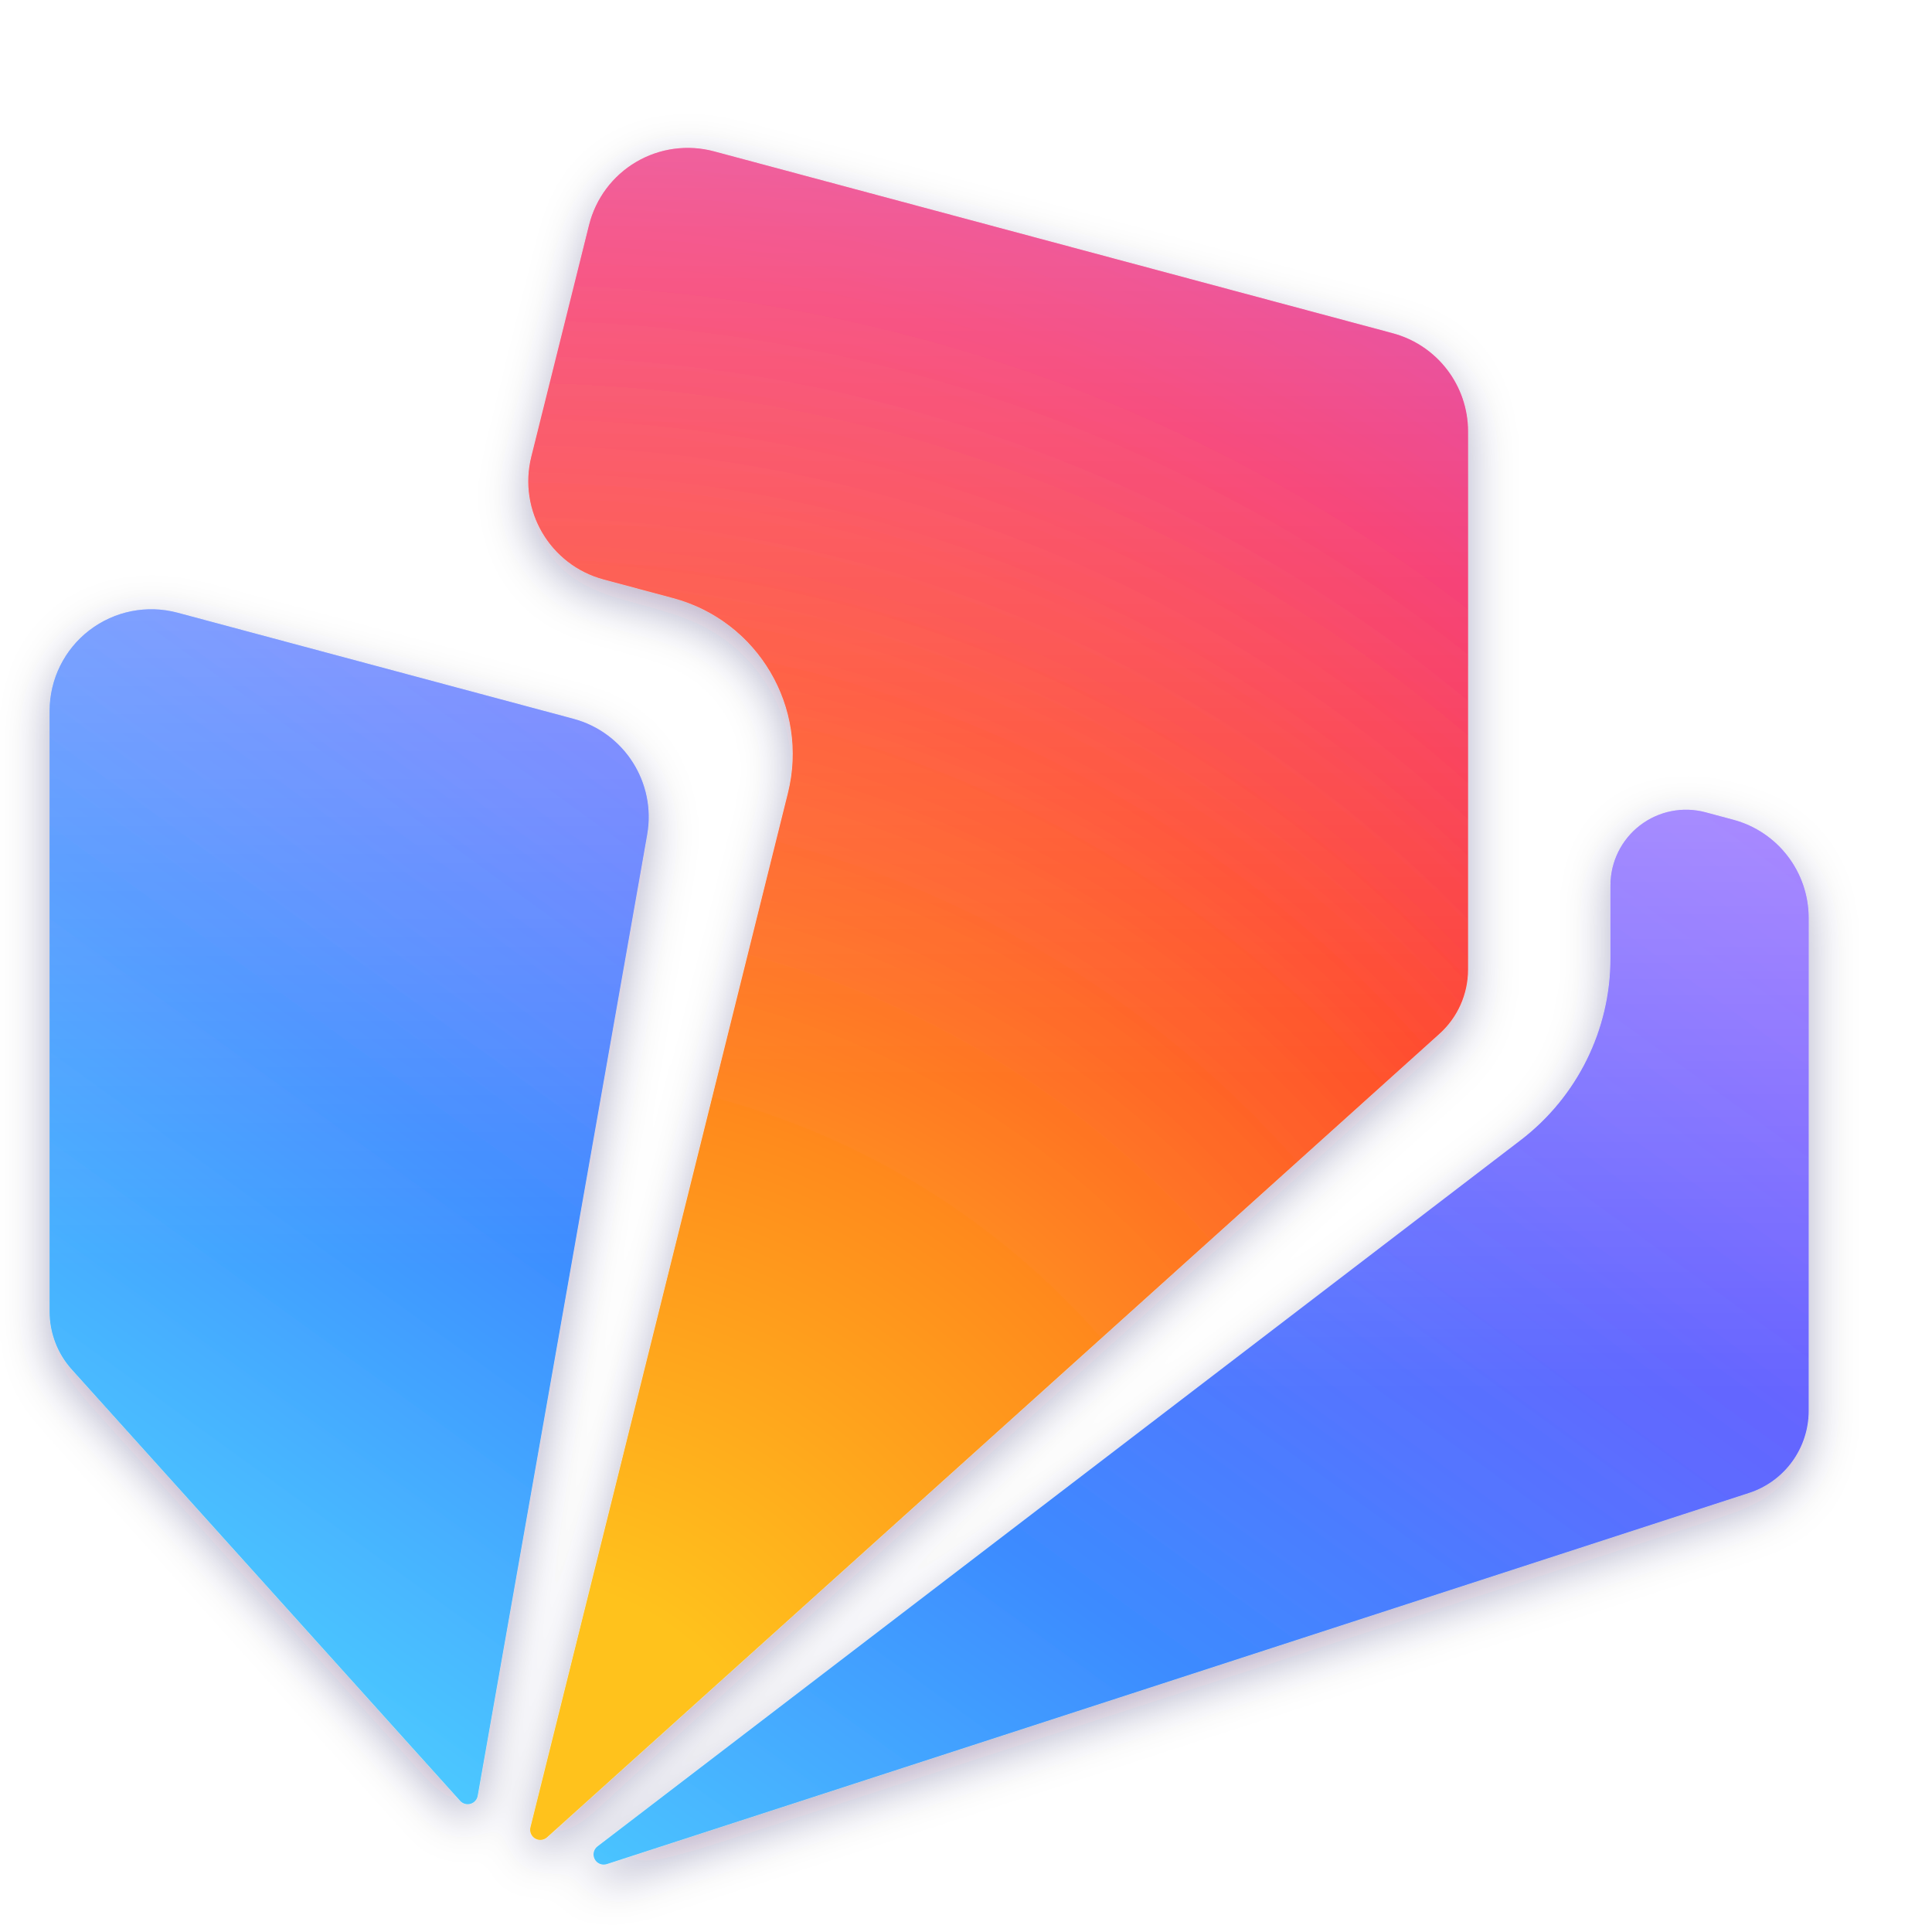
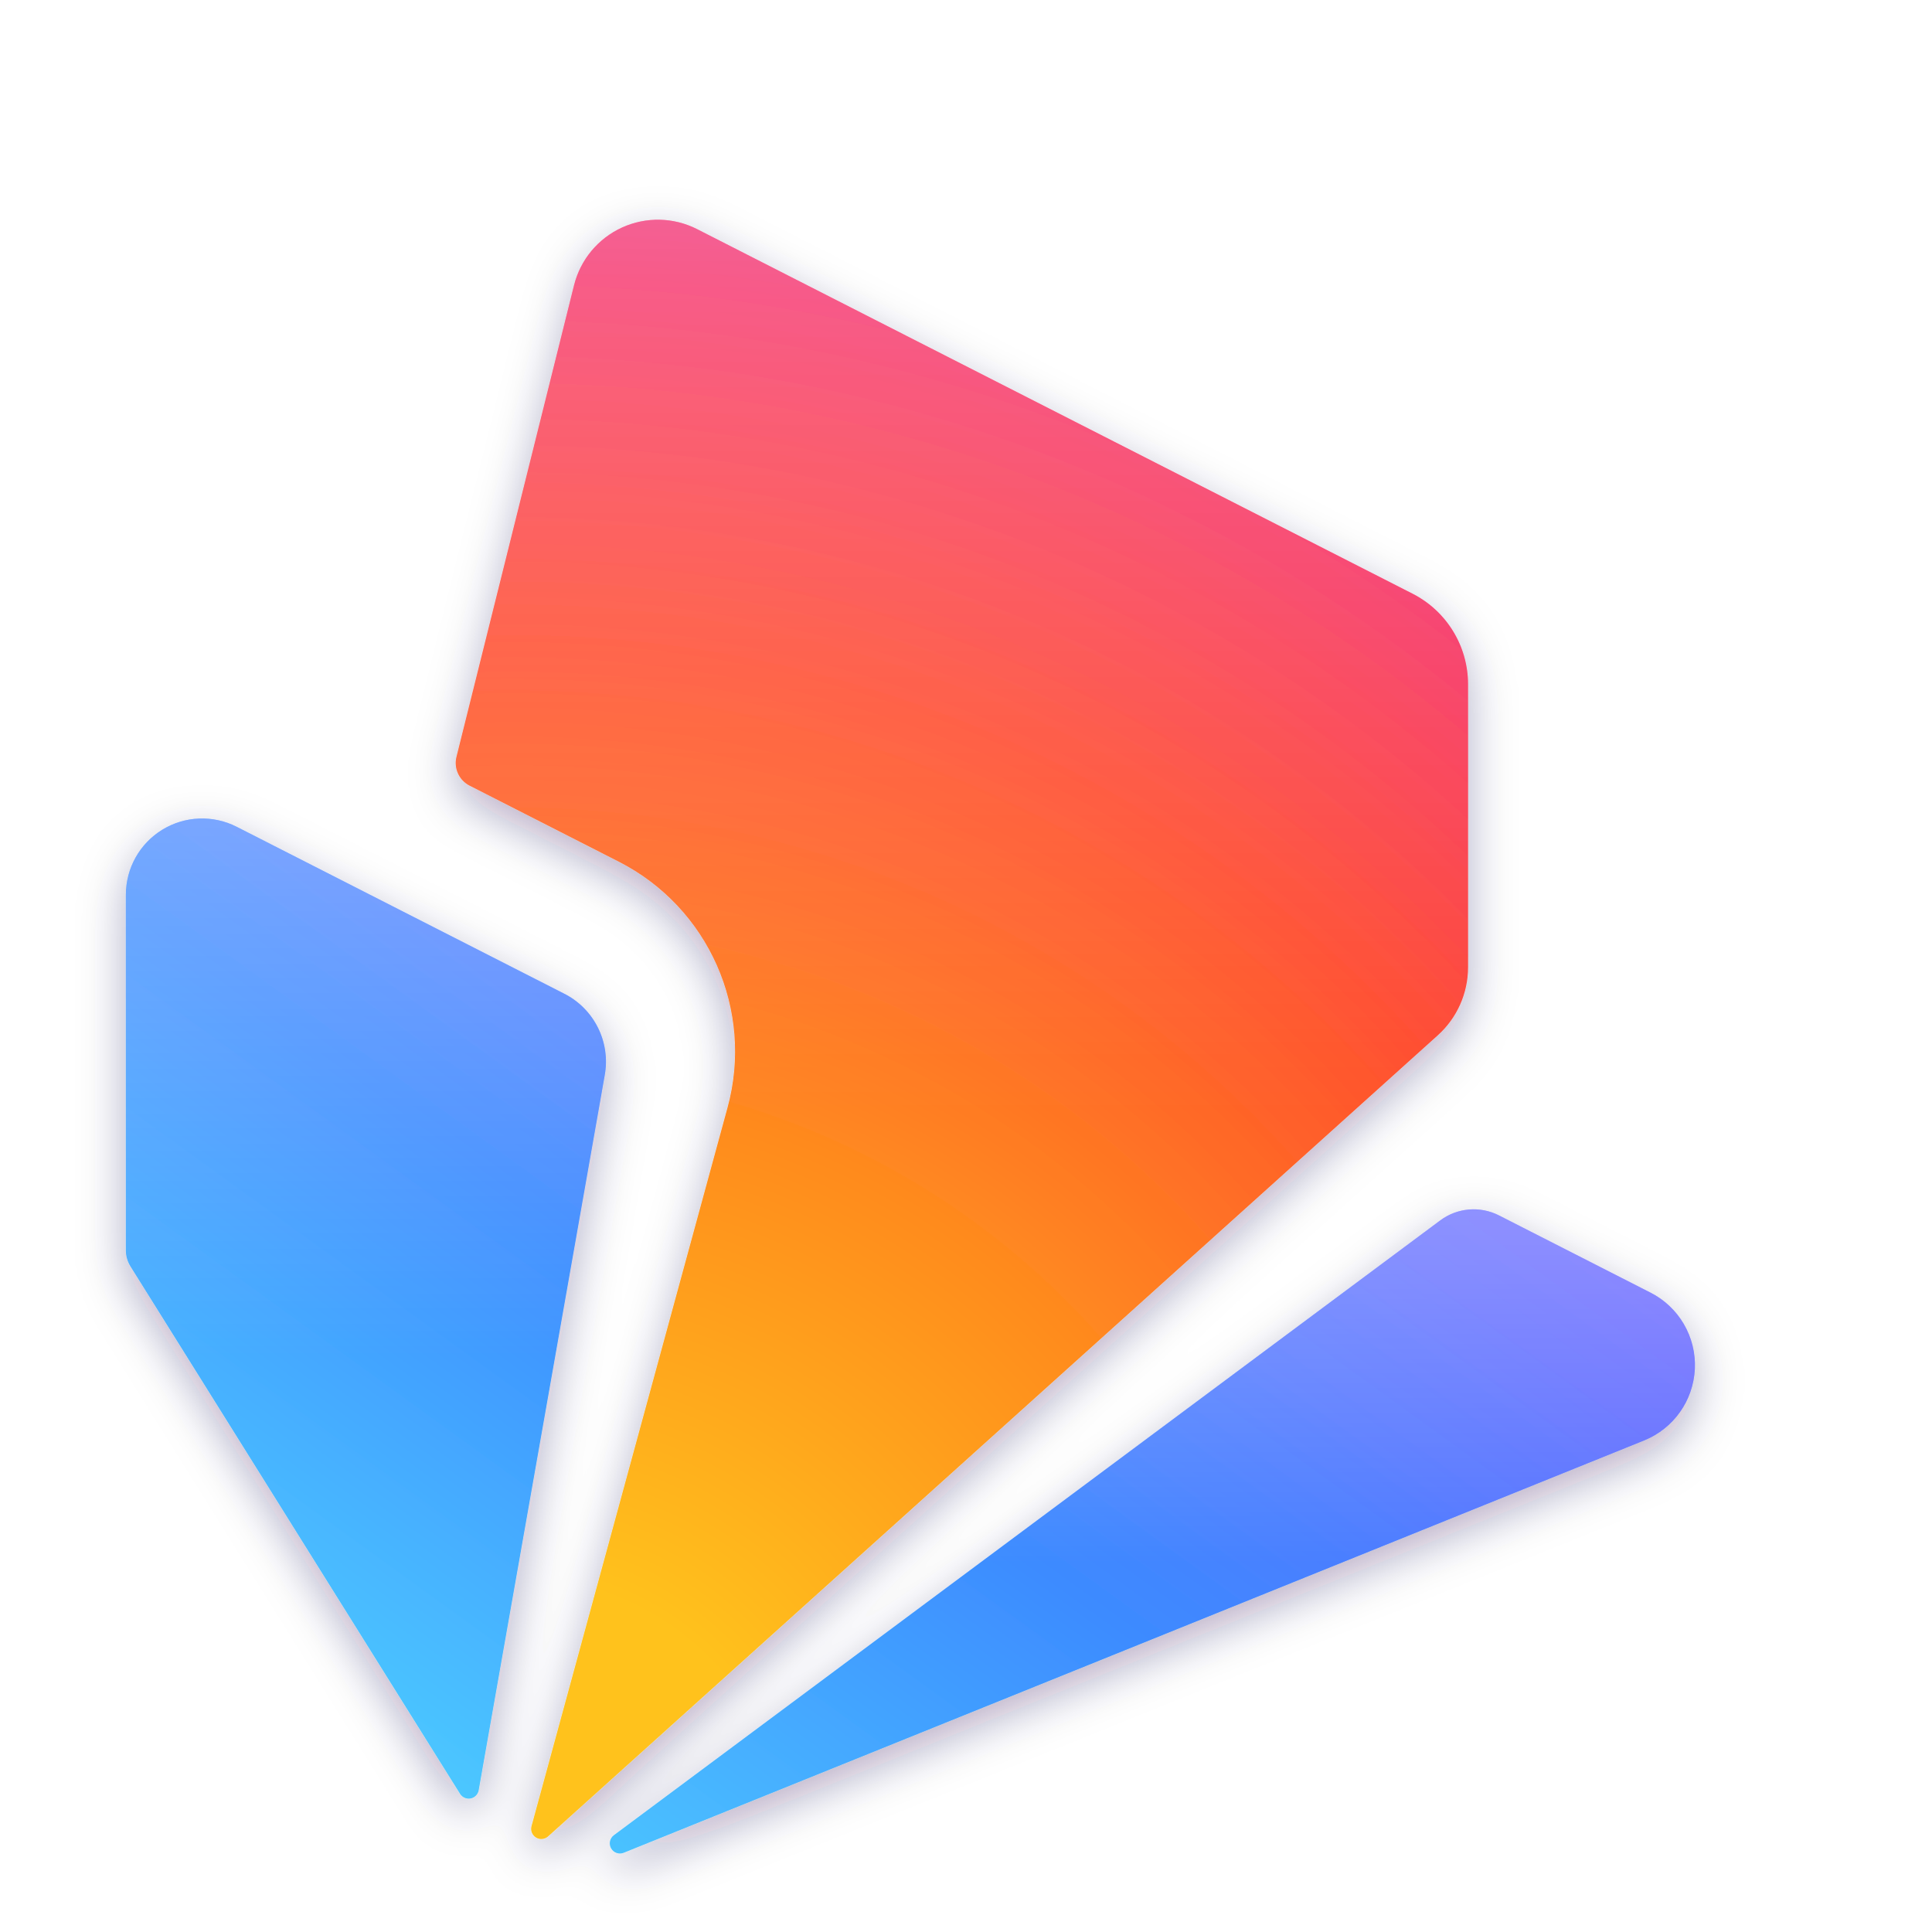
<svg xmlns="http://www.w3.org/2000/svg" viewBox="0 0 760 760" role="img" aria-label="Deckle, recording">
  <defs>
    <linearGradient id="rest" gradientUnits="userSpaceOnUse" x1="201.5" y1="729.5" x2="700.5" y2="40.5">
      <stop offset="0" stop-color="#4CC9FF" />
      <stop offset="0.25" stop-color="#3D8BFF" />
      <stop offset="0.5" stop-color="#6366FF" />
      <stop offset="0.75" stop-color="#8B5CFF" />
      <stop offset="1" stop-color="#A974FF" />
    </linearGradient>
    <radialGradient id="ember" gradientUnits="userSpaceOnUse" cx="201.5" cy="729.5" r="720">
      <stop offset="0.15" stop-color="#FFC21A" />
      <stop offset="0.42" stop-color="#FF8A1F" />
      <stop offset="0.66" stop-color="#FF4D2E" />
      <stop offset="0.86" stop-color="#F5245E" />
      <stop offset="1" stop-color="#E01E8C" />
    </radialGradient>
    <linearGradient id="sheen" x1="0" y1="0" x2="0" y2="1">
      <stop offset="0" stop-color="#fff" stop-opacity="0.28" />
      <stop offset="0.55" stop-color="#fff" stop-opacity="0" />
    </linearGradient>
    <filter id="shadow" x="-20%" y="-20%" width="140%" height="140%">
      <feDropShadow dx="0" dy="6" stdDeviation="9" flood-color="#1A0B4D" flood-opacity="0.32" />
    </filter>
  </defs>
  <g filter="url(#shadow)">
-     <path id="blade-a" d="M231.72 88.51A40 40 0 0 1 280.89 59.54L547.85 131.08A40 40 0 0 1 577.5 169.72L577.5 381.41A34 34 0 0 1 566.25 406.68L215.22 722.75A4 4 0 0 1 208.66 718.81L309.95 311.95A63.5 63.5 0 0 0 264.76 235.27L237.46 227.95A40 40 0 0 1 209 179.64Z" fill="url(#ember)" />
-     <path id="blade-d" d="M19.5 279.66A40 40 0 0 1 69.85 241.02L225.55 282.74A40 40 0 0 1 254.59 328.32L187.92 706.42A4 4 0 0 1 181.01 708.41L28.23 538.73A34 34 0 0 1 19.5 515.98Z" fill="url(#rest)" />
-     <path id="blade-e" d="M633.5 348.26A29.74 29.74 0 0 1 670.94 319.53L681.85 322.46A40 40 0 0 1 711.5 361.09L711.5 554.96A34 34 0 0 1 688.01 587.3L238.74 733.28A4 4 0 0 1 235.07 726.29L598.19 448.5A90 90 0 0 0 633.5 377.02Z" fill="url(#rest)" />
+     <path id="blade-a" d="M225.81 112.2A34 34 0 0 1 274.24 90.14L555.66 233.53A40 40 0 0 1 577.5 269.17L577.5 380.52A36 36 0 0 1 565.59 407.27L215.62 722.39A4 4 0 0 1 209.08 718.36L286.2 435.64A83.77 83.77 0 0 0 243.41 338.96L184.72 309.05A10 10 0 0 1 179.56 297.72Z" fill="url(#ember)" />
+     <path id="blade-d" d="M49.5 351.96A30 30 0 0 1 93.12 325.23L222 390.9A30 30 0 0 1 237.93 422.84L188.31 704.24A4 4 0 0 1 180.98 705.66L51.32 498.17A12 12 0 0 1 49.5 491.81Z" fill="url(#rest)" />
+     <path id="blade-e" d="M566.55 480.06A22 22 0 0 1 589.67 478.1L649.29 508.48A32 32 0 0 1 646.75 566.67L245.35 728.84A4 4 0 0 1 241.46 721.93Z" fill="url(#rest)" />
  </g>
-   <path d="M231.72 88.51A40 40 0 0 1 280.89 59.54L547.85 131.08A40 40 0 0 1 577.5 169.72L577.5 381.41A34 34 0 0 1 566.25 406.68L215.22 722.75A4 4 0 0 1 208.66 718.81L309.95 311.95A63.5 63.5 0 0 0 264.76 235.27L237.46 227.95A40 40 0 0 1 209 179.64Z" fill="url(#sheen)" />
-   <path d="M19.5 279.66A40 40 0 0 1 69.85 241.02L225.55 282.74A40 40 0 0 1 254.59 328.32L187.92 706.42A4 4 0 0 1 181.01 708.41L28.23 538.73A34 34 0 0 1 19.5 515.98Z" fill="url(#sheen)" />
-   <path d="M633.5 348.26A29.74 29.74 0 0 1 670.94 319.53L681.85 322.46A40 40 0 0 1 711.5 361.09L711.5 554.96A34 34 0 0 1 688.01 587.3L238.74 733.28A4 4 0 0 1 235.07 726.29L598.19 448.5A90 90 0 0 0 633.5 377.02Z" fill="url(#sheen)" />
+   <path d="M225.81 112.2A34 34 0 0 1 274.24 90.14L555.66 233.53A40 40 0 0 1 577.5 269.17L577.5 380.52A36 36 0 0 1 565.59 407.27L215.62 722.39A4 4 0 0 1 209.08 718.36L286.2 435.64A83.77 83.77 0 0 0 243.41 338.96L184.72 309.05A10 10 0 0 1 179.56 297.72Z" fill="url(#sheen)" />
+   <path d="M49.5 351.96A30 30 0 0 1 93.12 325.23L222 390.9A30 30 0 0 1 237.93 422.84L188.31 704.24A4 4 0 0 1 180.98 705.66L51.32 498.17A12 12 0 0 1 49.5 491.81Z" fill="url(#sheen)" />
+   <path d="M566.55 480.06A22 22 0 0 1 589.67 478.1L649.29 508.48A32 32 0 0 1 646.75 566.67L245.35 728.84A4 4 0 0 1 241.46 721.93Z" fill="url(#sheen)" />
</svg>
